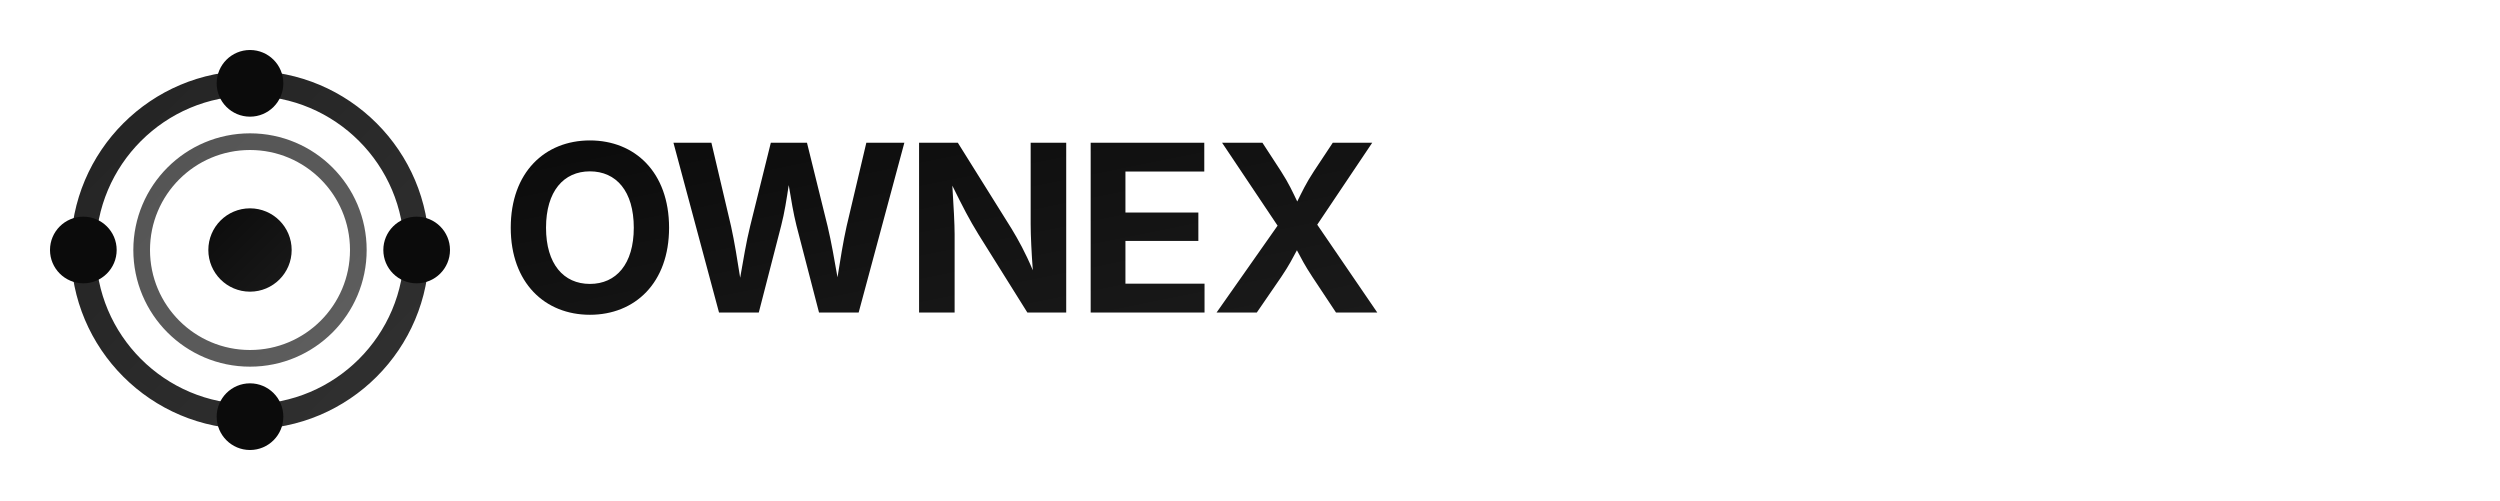
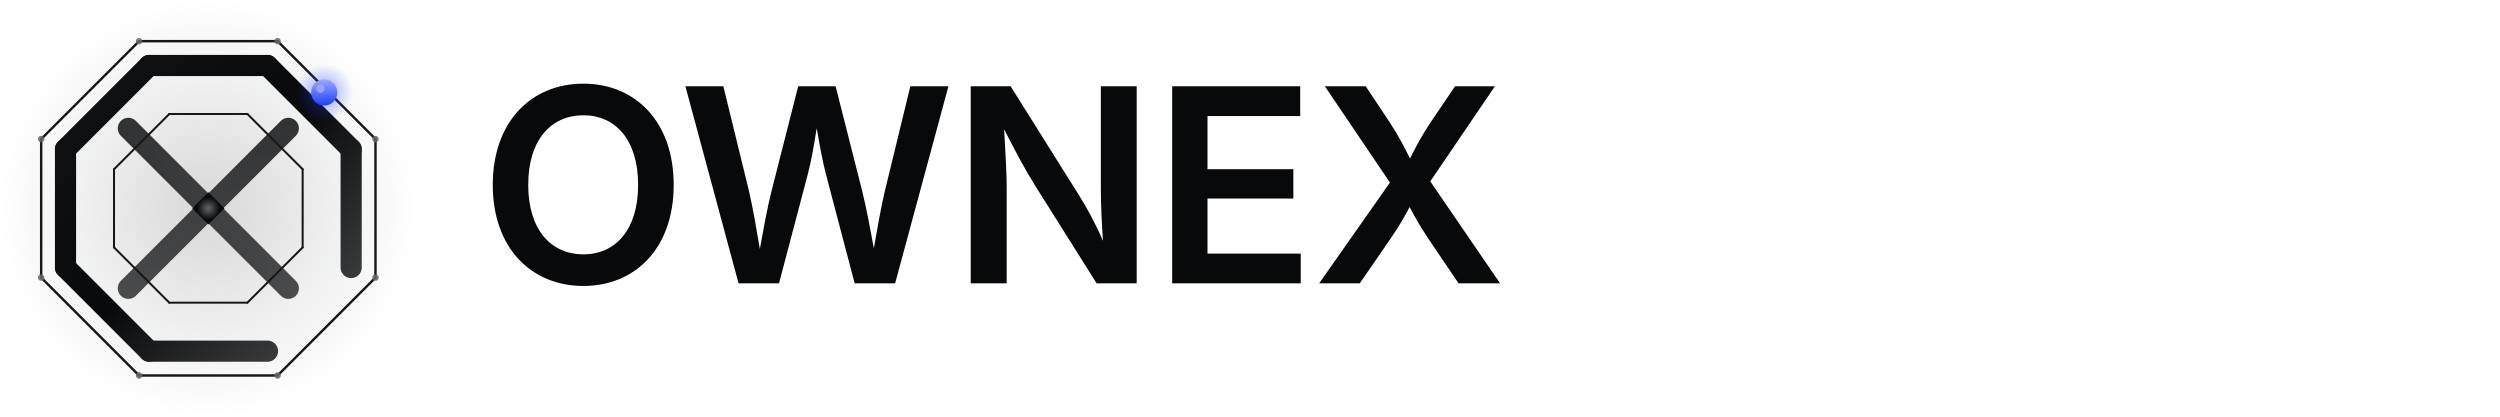
- <svg xmlns="http://www.w3.org/2000/svg" viewBox="0 0 600 120" width="600" height="120">
-   <defs>
-     <linearGradient id="lockup-black-gradient" x1="0%" y1="0%" x2="100%" y2="100%">
-       <stop offset="0%" style="stop-color:#0B0B0B;stop-opacity:1" />
-       <stop offset="100%" style="stop-color:#1A1A1A;stop-opacity:1" />
-     </linearGradient>
-   </defs>
-   <g transform="translate(10, 10)">
-     <circle cx="50" cy="50" r="40" fill="none" stroke="url(#lockup-black-gradient)" stroke-width="6" opacity="0.9" />
-     <circle cx="50" cy="50" r="26" fill="none" stroke="url(#lockup-black-gradient)" stroke-width="4" opacity="0.7" />
-     <circle cx="50" cy="50" r="10" fill="url(#lockup-black-gradient)" />
-     <path d="M 50 10 L 50 40" stroke="url(#lockup-black-gradient)" stroke-width="5" stroke-linecap="round" opacity="0.8" />
-     <path d="M 50 60 L 50 90" stroke="url(#lockup-black-gradient)" stroke-width="5" stroke-linecap="round" opacity="0.8" />
-     <path d="M 10 50 L 40 50" stroke="url(#lockup-black-gradient)" stroke-width="5" stroke-linecap="round" opacity="0.8" />
-     <path d="M 60 50 L 90 50" stroke="url(#lockup-black-gradient)" stroke-width="5" stroke-linecap="round" opacity="0.8" />
-     <circle cx="50" cy="10" r="8" fill="#0B0B0B" />
-     <circle cx="50" cy="90" r="8" fill="#0B0B0B" />
-     <circle cx="10" cy="50" r="8" fill="#0B0B0B" />
-     <circle cx="90" cy="50" r="8" fill="#0B0B0B" />
+ <svg xmlns="http://www.w3.org/2000/svg" width="1200" height="200" viewBox="0 0 1200 200">
+   <g transform="translate(0,0)">
+     <svg width="200" height="200" viewBox="0 0 512 512">
+       <defs>
+         <radialGradient id="halo" cx="0.5" cy="0.5" r="0.5">
+           <stop offset="0" stop-color="#08090A" stop-opacity="0.16" />
+           <stop offset="1" stop-color="#08090A" stop-opacity="0" />
+         </radialGradient>
+         <linearGradient id="ringGrad" x1="0" y1="0" x2="512" y2="512" gradientUnits="userSpaceOnUse">
+           <stop offset="0" stop-color="#161718" />
+           <stop offset="0.5" stop-color="#08090A" />
+           <stop offset="1" stop-color="#656667" />
+         </linearGradient>
+         <linearGradient id="rayGrad" x1="0" y1="0" x2="512" y2="512" gradientUnits="userSpaceOnUse">
+           <stop offset="0" stop-color="#161718" />
+           <stop offset="1" stop-color="#656667" />
+         </linearGradient>
+         <radialGradient id="coreGrad" cx="0.5" cy="0.5" r="0.5">
+           <stop offset="0" stop-color="#656667" />
+           <stop offset="1" stop-color="#08090A" />
+         </radialGradient>
+         <radialGradient id="nodeHalo" cx="0.5" cy="0.5" r="0.5">
+           <stop offset="0" stop-color="#1E40FF" stop-opacity="0.5" />
+           <stop offset="1" stop-color="#1E40FF" stop-opacity="0" />
+         </radialGradient>
+         <linearGradient id="nodeGrad" x1="0" y1="0" x2="0" y2="1">
+           <stop offset="0" stop-color="#99A9FF" />
+           <stop offset="1" stop-color="#1E40FF" />
+         </linearGradient>
+       </defs>
+       <circle cx="256.0" cy="256.0" r="256" fill="url(#halo)" />
+       <line x1="461.4" y1="341.1" x2="341.1" y2="461.4" stroke="#161718" stroke-width="3" stroke-linecap="round" />
+       <line x1="341.1" y1="461.4" x2="170.9" y2="461.4" stroke="#161718" stroke-width="3" stroke-linecap="round" />
+       <line x1="170.9" y1="461.4" x2="50.6" y2="341.1" stroke="#161718" stroke-width="3" stroke-linecap="round" />
+       <line x1="50.6" y1="341.1" x2="50.6" y2="170.9" stroke="#161718" stroke-width="3" stroke-linecap="round" />
+       <line x1="50.6" y1="170.9" x2="170.9" y2="50.6" stroke="#161718" stroke-width="3" stroke-linecap="round" />
+       <line x1="170.9" y1="50.6" x2="341.1" y2="50.6" stroke="#161718" stroke-width="3" stroke-linecap="round" />
+       <line x1="341.1" y1="50.6" x2="461.4" y2="170.9" stroke="#161718" stroke-width="3" stroke-linecap="round" />
+       <line x1="461.4" y1="170.9" x2="461.4" y2="341.1" stroke="#161718" stroke-width="3" stroke-linecap="round" />
+       <circle cx="461.4" cy="341.1" r="4" fill="#656667" opacity="0.85" />
+       <circle cx="341.1" cy="461.4" r="4" fill="#656667" opacity="0.85" />
+       <circle cx="170.9" cy="461.4" r="4" fill="#656667" opacity="0.85" />
+       <circle cx="50.6" cy="341.1" r="4" fill="#656667" opacity="0.85" />
+       <circle cx="50.6" cy="170.9" r="4" fill="#656667" opacity="0.85" />
+       <circle cx="170.9" cy="50.6" r="4" fill="#656667" opacity="0.85" />
+       <circle cx="341.1" cy="50.6" r="4" fill="#656667" opacity="0.85" />
+       <circle cx="461.4" cy="170.9" r="4" fill="#656667" opacity="0.85" />
+       <line x1="328.7" y1="431.5" x2="183.3" y2="431.5" stroke="url(#ringGrad)" stroke-width="26.0" stroke-linecap="round" />
+       <line x1="183.3" y1="431.5" x2="80.5" y2="328.7" stroke="url(#ringGrad)" stroke-width="26.0" stroke-linecap="round" />
+       <line x1="80.5" y1="328.7" x2="80.5" y2="183.3" stroke="url(#ringGrad)" stroke-width="26.0" stroke-linecap="round" />
+       <line x1="80.5" y1="183.3" x2="183.3" y2="80.5" stroke="url(#ringGrad)" stroke-width="26.0" stroke-linecap="round" />
+       <line x1="183.3" y1="80.5" x2="328.7" y2="80.5" stroke="url(#ringGrad)" stroke-width="26.0" stroke-linecap="round" />
+       <line x1="328.7" y1="80.5" x2="431.5" y2="183.3" stroke="url(#ringGrad)" stroke-width="26.0" stroke-linecap="round" />
+       <line x1="431.5" y1="183.3" x2="431.5" y2="328.7" stroke="url(#ringGrad)" stroke-width="26.0" stroke-linecap="round" />
+       <rect x="243.0" y="104.0" width="26.0" height="304.0" rx="13.0" fill="url(#rayGrad)" transform="rotate(45 256.0 256.0)" />
+       <rect x="243.0" y="104.0" width="26.0" height="304.0" rx="13.0" fill="url(#rayGrad)" transform="rotate(-45 256.0 256.0)" />
+       <line x1="371.9" y1="304.0" x2="304.0" y2="371.9" stroke="#161718" stroke-width="2.5" stroke-linecap="round" />
+       <line x1="304.0" y1="371.9" x2="208.0" y2="371.9" stroke="#161718" stroke-width="2.5" stroke-linecap="round" />
+       <line x1="208.0" y1="371.9" x2="140.1" y2="304.0" stroke="#161718" stroke-width="2.5" stroke-linecap="round" />
+       <line x1="140.1" y1="304.0" x2="140.1" y2="208.0" stroke="#161718" stroke-width="2.5" stroke-linecap="round" />
+       <line x1="140.1" y1="208.0" x2="208.0" y2="140.1" stroke="#161718" stroke-width="2.5" stroke-linecap="round" />
+       <line x1="208.0" y1="140.1" x2="304.0" y2="140.1" stroke="#161718" stroke-width="2.5" stroke-linecap="round" />
+       <line x1="304.0" y1="140.1" x2="371.9" y2="208.0" stroke="#161718" stroke-width="2.5" stroke-linecap="round" />
+       <line x1="371.9" y1="208.0" x2="371.9" y2="304.0" stroke="#161718" stroke-width="2.5" stroke-linecap="round" />
+       <rect x="242.0" y="242.0" width="28" height="28" fill="url(#coreGrad)" transform="rotate(45 256.0 256.0)" />
+       <circle cx="398.4" cy="113.6" r="35.1" fill="url(#nodeHalo)" opacity="0.9" />
+       <circle cx="398.4" cy="113.6" r="16.1" fill="url(#nodeGrad)" />
+       <circle cx="393.7" cy="108.9" r="5.2" fill="#99A9FF" opacity="0.9" />
+     </svg>
  </g>
-   <text x="120" y="75" font-family="Inter, -apple-system, BlinkMacSystemFont, 'Segoe UI', Roboto, sans-serif" font-size="56" font-weight="700" letter-spacing="-1.5" fill="url(#lockup-black-gradient)">
-     OWNEX
-   </text>
+   <text x="230" y="136.0" font-family="'Space Grotesk','Inter',sans-serif" font-size="130" font-weight="600" letter-spacing="-2" fill="#08090A">OWNEX</text>
</svg>
